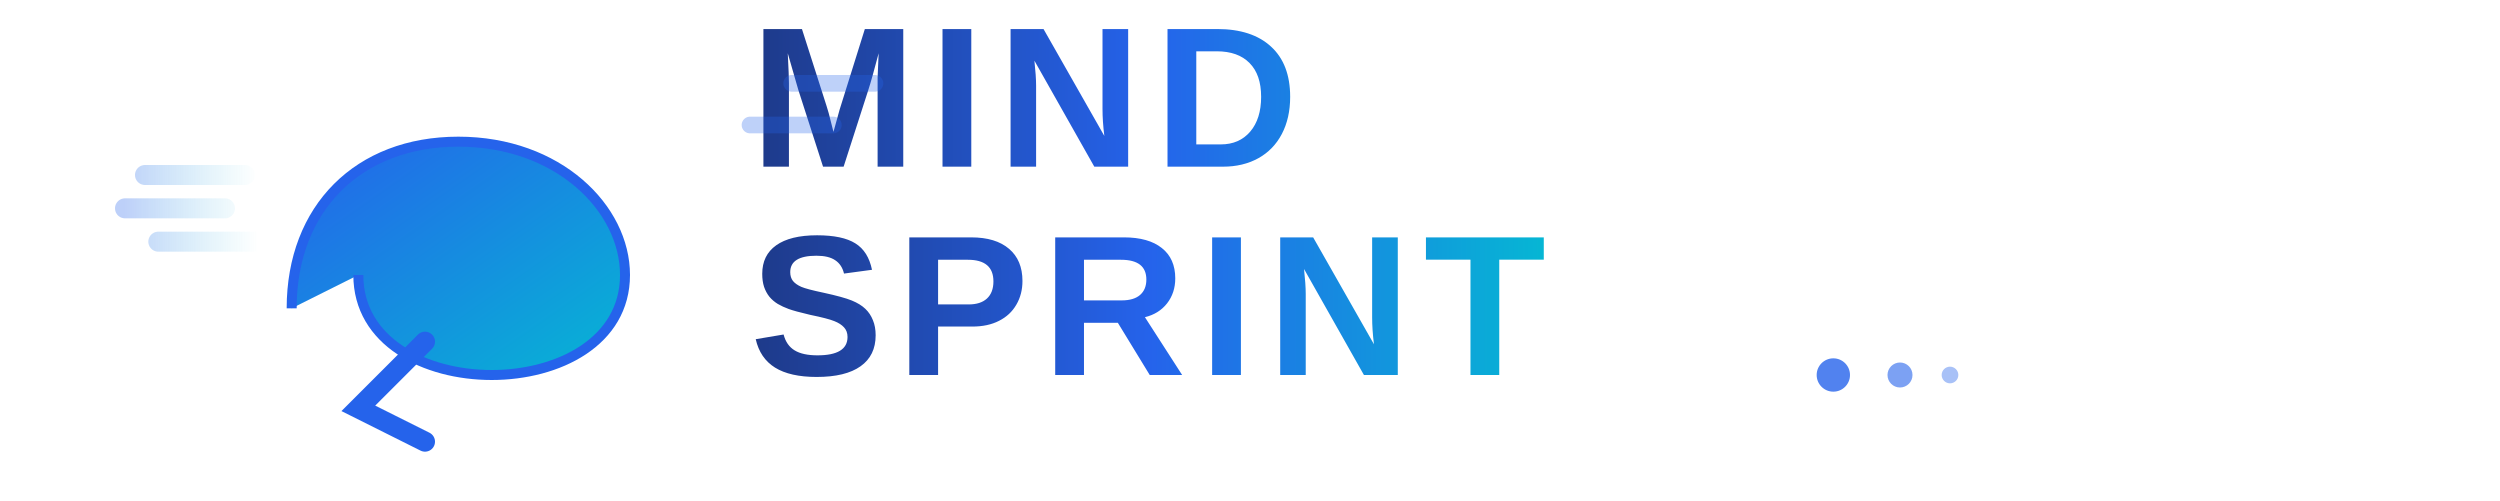
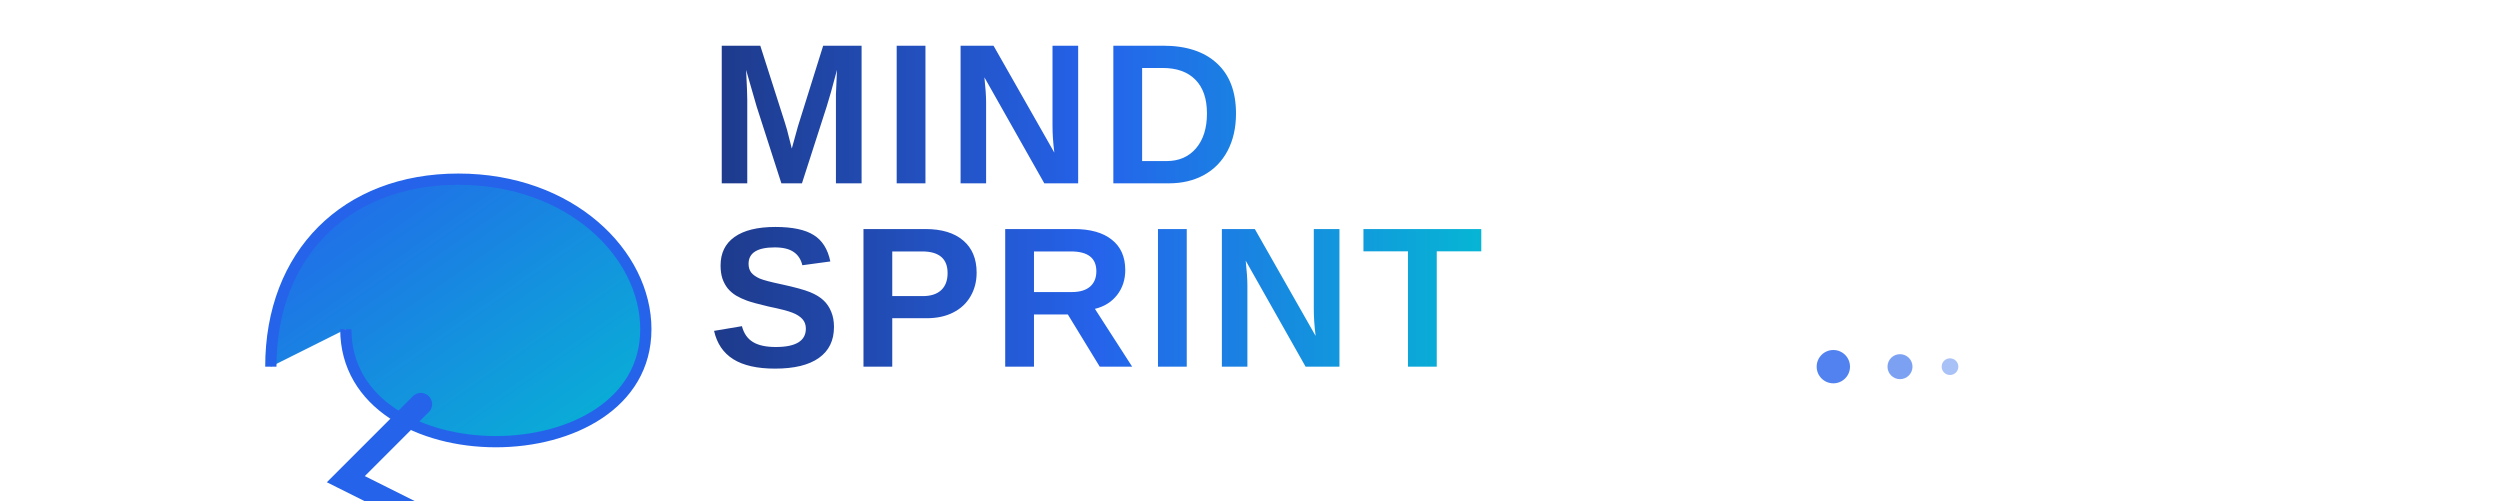
<svg xmlns="http://www.w3.org/2000/svg" viewBox="0 0 300 60">
  <defs>
    <linearGradient id="mainGradient" x1="0%" y1="0%" x2="100%" y2="100%">
      <stop offset="0%" style="stop-color:#2563eb" />
      <stop offset="100%" style="stop-color:#06b6d4" />
    </linearGradient>
    <linearGradient id="textGradient" x1="0%" y1="0%" x2="100%" y2="0%">
      <stop offset="0%" style="stop-color:#1e3a8a" />
      <stop offset="50%" style="stop-color:#2563eb" />
      <stop offset="100%" style="stop-color:#06b6d4" />
    </linearGradient>
-     <linearGradient id="speedLinesGradient" x1="0%" y1="0%" x2="100%" y2="0%">
-       <stop offset="0%" style="stop-color:#2563eb;stop-opacity:0.3" />
-       <stop offset="100%" style="stop-color:#06b6d4;stop-opacity:0" />
-     </linearGradient>
  </defs>
-   <g transform="translate(15, 5) scale(0.8)">
-     <path d="M0 25 L15 25 M3 20 L18 20 M5 30 L20 30" stroke="url(#speedLinesGradient)" stroke-width="3" stroke-linecap="round" />
-     <path d="M25 40 C25 25, 35 15, 50 15              C65 15, 75 25, 75 35              C75 45, 65 50, 55 50              C45 50, 35 45, 35 35" fill="url(#mainGradient)" stroke="#2563eb" stroke-width="1.5" />
-     <path d="M45 45 L35 55 L45 60" stroke="#2563eb" stroke-width="3" fill="none" stroke-linecap="round" />
+   <g transform="translate(10, 8)">
+     <path d="M25 40 C25 25, 35 15, 50 15              C65 15, 75 25, 75 35              C75 45, 65 50, 55 50              C45 50, 35 45, 35 35" fill="url(#mainGradient)" stroke="#2563eb" stroke-width="1.5" transform="scale(0.9)" />
+     <path d="M45 45 L35 55 L45 60" stroke="#2563eb" stroke-width="3" fill="none" stroke-linecap="round" transform="scale(0.9)" />
  </g>
-   <g transform="translate(90, 20)">
-     <text font-family="Arial, sans-serif" font-weight="900" font-size="24" style="letter-spacing: 1.5px;" fill="url(#textGradient)">
+   <g transform="translate(85, 22)">
+     <text font-family="Arial, sans-serif" font-weight="900" font-size="24" style="letter-spacing: 1px;" fill="url(#textGradient)">
      <tspan x="0" y="0">MIND</tspan>
-       <tspan x="0" y="25">SPRINT</tspan>
+       <tspan x="0" y="22">SPRINT</tspan>
    </text>
-     <path d="M0 30 L120 30" stroke="url(#textGradient)" stroke-width="2" stroke-dasharray="1 3" />
+     <path d="M0 25 L120 25" stroke="url(#textGradient)" stroke-width="2" stroke-dasharray="1 3" />
  </g>
  <g fill="#2563eb">
-     <circle cx="220" cy="45" r="2" opacity="0.8" />
-     <circle cx="228" cy="45" r="1.5" opacity="0.6" />
-     <circle cx="234" cy="45" r="1" opacity="0.4" />
+     <circle cx="220" cy="44" r="2" opacity="0.8" />
+     <circle cx="228" cy="44" r="1.5" opacity="0.6" />
+     <circle cx="234" cy="44" r="1" opacity="0.4" />
  </g>
-   <path d="M90 15 L100 15 M95 10 L105 10" stroke="#2563eb" stroke-width="2" stroke-linecap="round" opacity="0.3" />
</svg>
